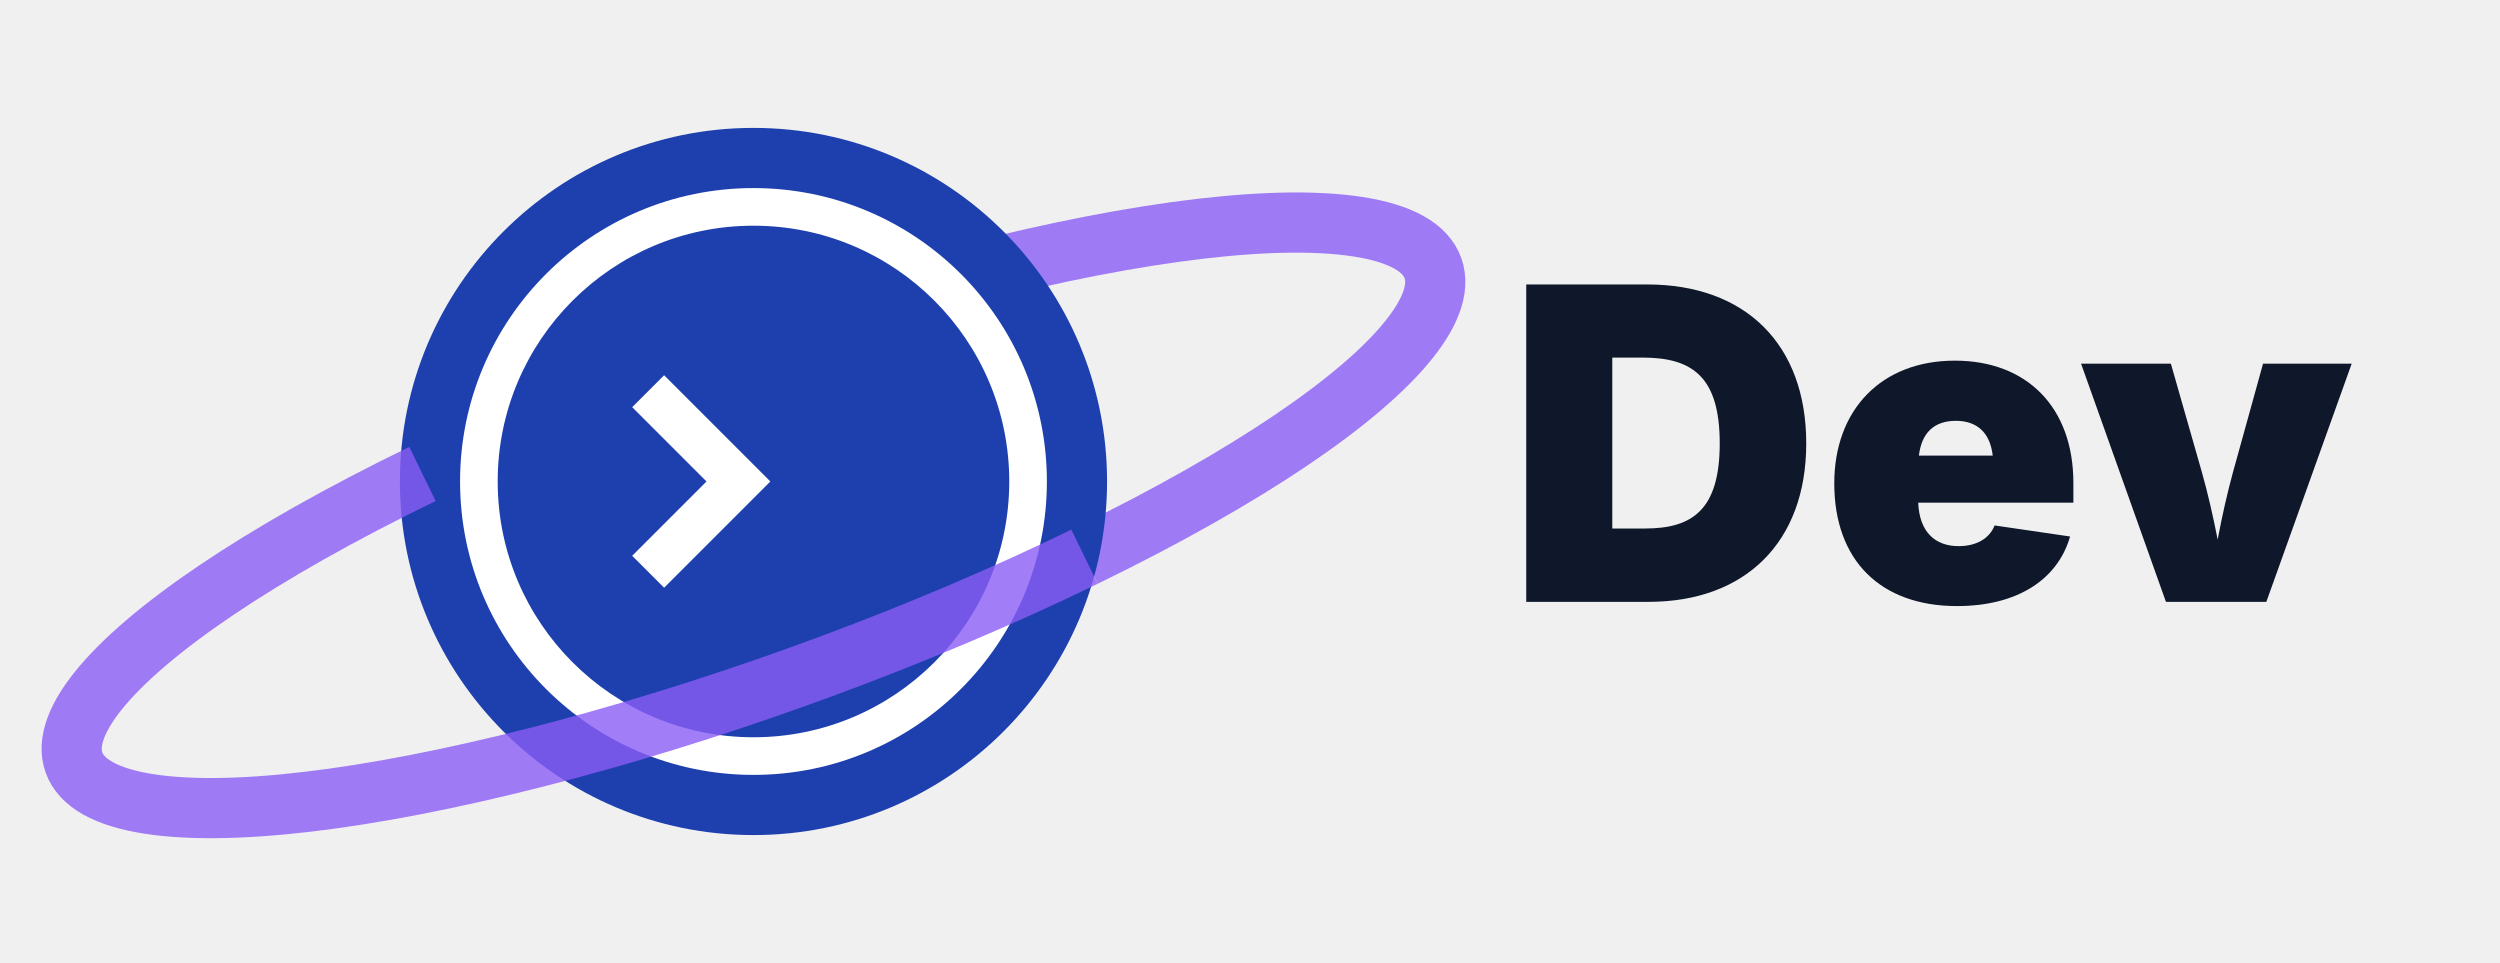
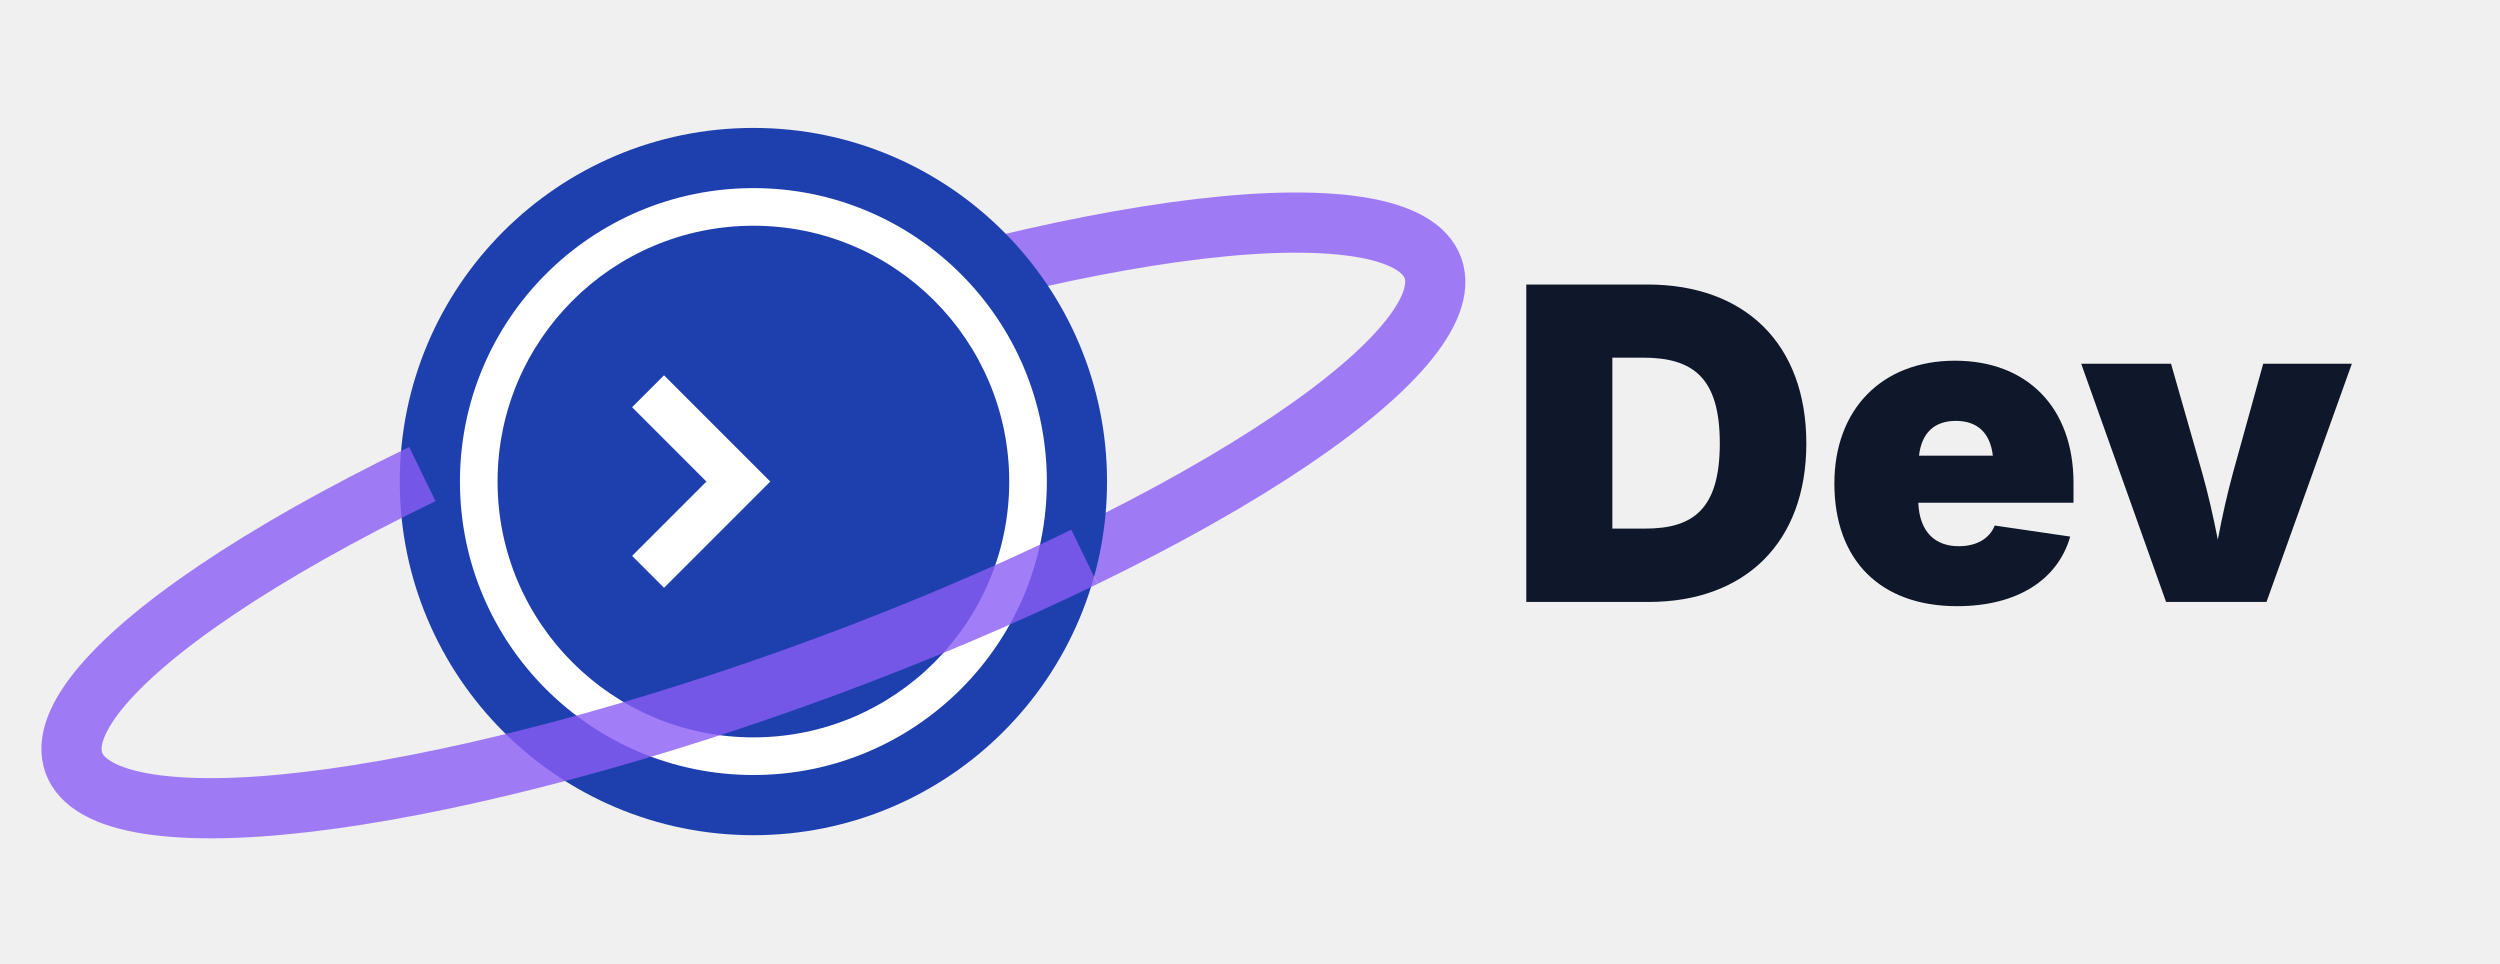
- <svg xmlns="http://www.w3.org/2000/svg" width="135" height="52" viewBox="-14 -6 146 64">
+ <svg xmlns="http://www.w3.org/2000/svg" width="122" height="47" viewBox="-14 -6 146 64">
  <path d="M 4 25.5 A 26 6 -20 0 1 48 31" fill="none" stroke="#8b5cf6" stroke-width="4" opacity="0.8" />
  <circle cx="26" cy="26" r="22" fill="#1e40af" stroke="#1e40af" stroke-width="3" />
  <circle cx="26" cy="26" r="19" fill="#ffffff" stroke="#ffffff" stroke-width="1" />
  <circle cx="26" cy="26" r="17" fill="#1e40af" />
  <path d="M19 20 l6 6 l-6 6" stroke="white" stroke-width="3" fill="none" />
  <path d="M 48 31 A 26 6 -20 0 1 4 25.5" fill="none" stroke="#8b5cf6" stroke-width="4" opacity="0.8" />
  <text x="76" y="34" font-family="Inter, sans-serif" font-size="29" font-weight="900" fill="#0f172a">Dev</text>
</svg>
